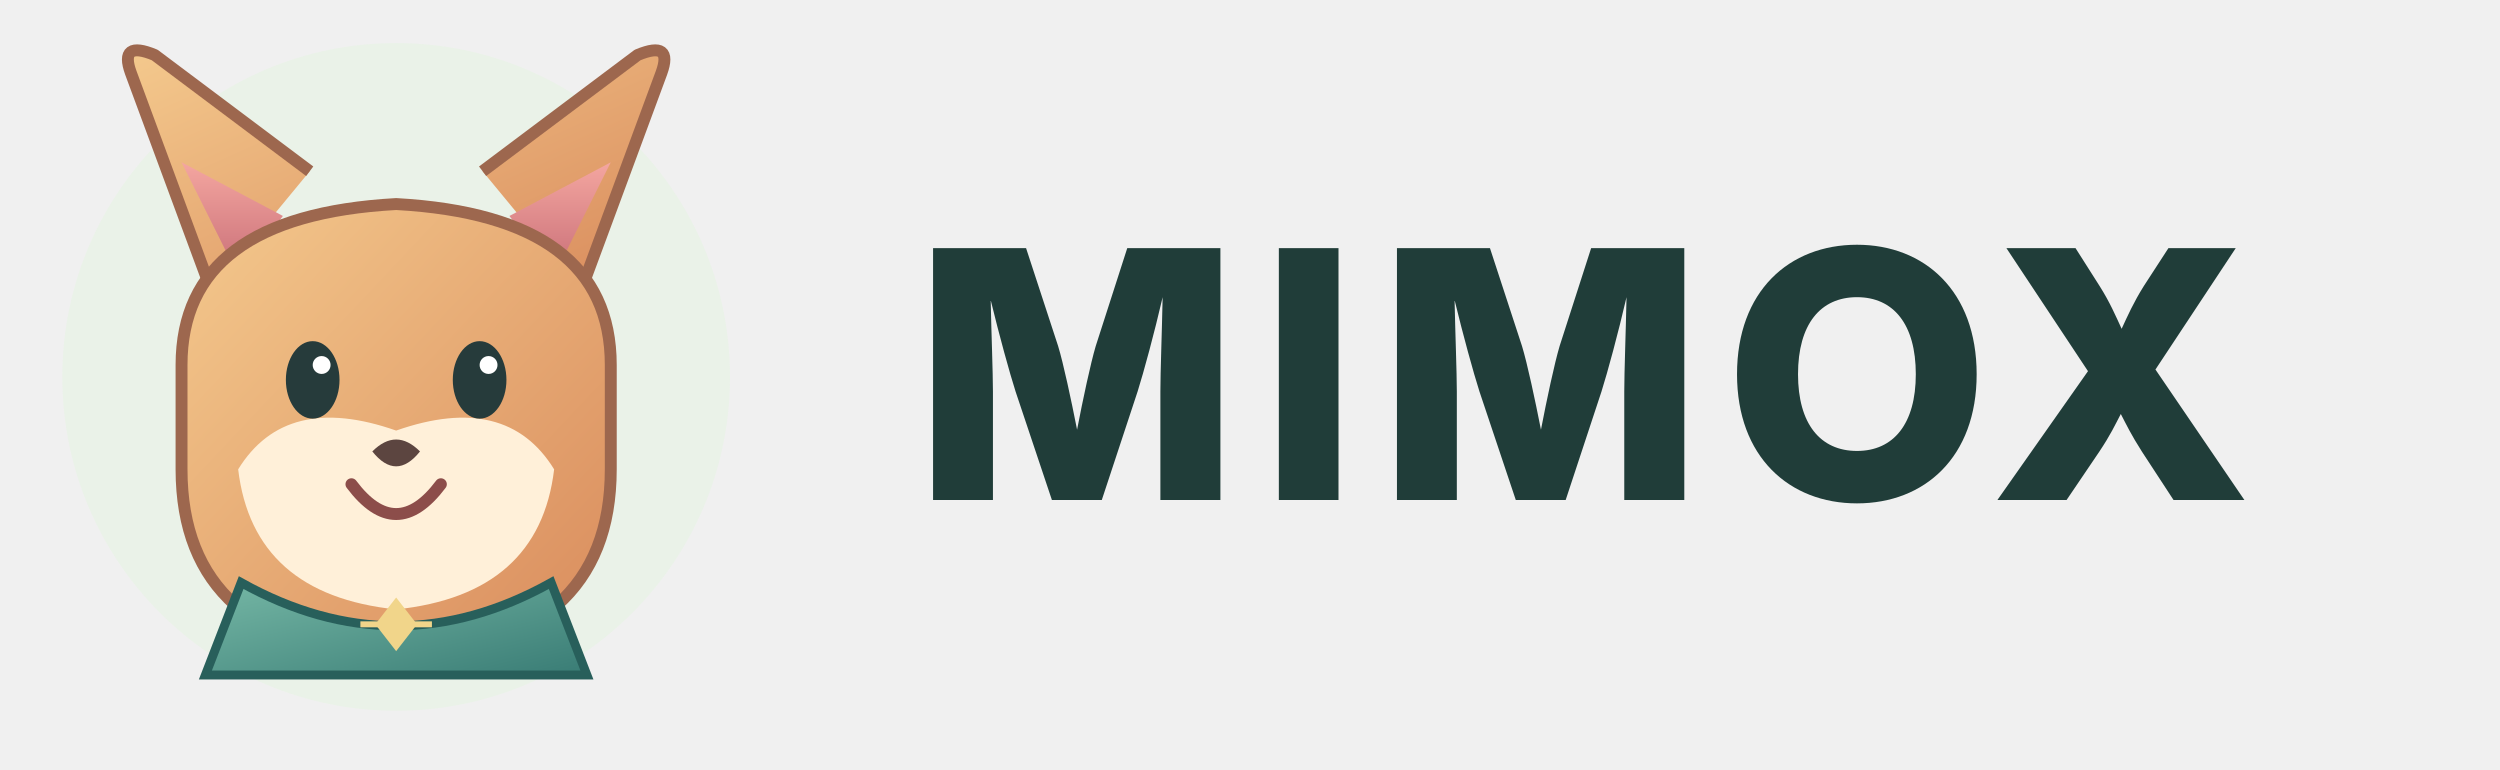
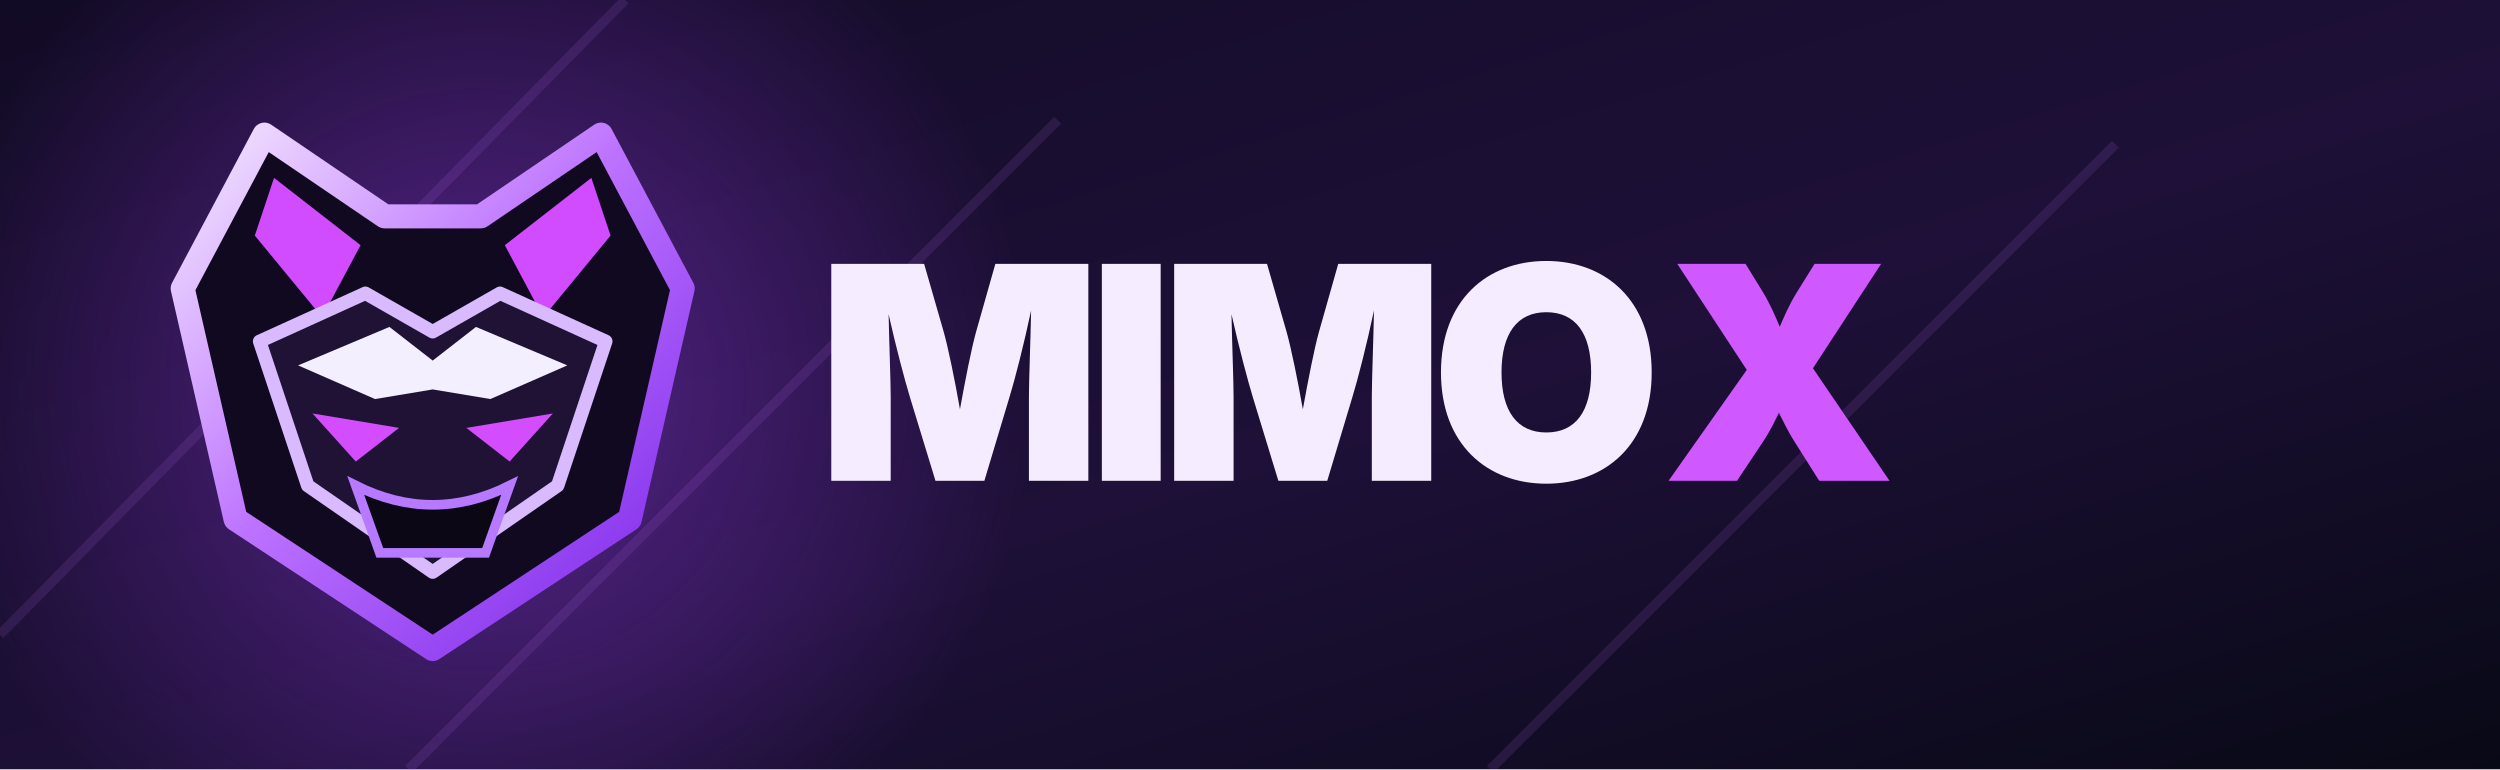
- <svg xmlns="http://www.w3.org/2000/svg" viewBox="0 0 520 160">
+ <svg xmlns="http://www.w3.org/2000/svg" viewBox="0 0 520 160" role="img" aria-label="MIMOX cyber fox gaming emblem">
  <defs>
-     <linearGradient id="g" x1="0" y1="0" x2="1" y2="1">
-       <stop stop-color="#e5bd83" />
-       <stop offset="1" stop-color="#c87958" />
+     <linearGradient id="bg" x1="0" y1="0" x2="1" y2="1">
+       <stop stop-color="#120b25" />
+       <stop offset=".55" stop-color="#1e1038" />
+       <stop offset="1" stop-color="#080916" />
    </linearGradient>
+     <linearGradient id="v" x1="0" y1="0" x2="1" y2="1">
+       <stop stop-color="#f5eaff" />
+       <stop offset=".45" stop-color="#bd72ff" />
+       <stop offset="1" stop-color="#7a25e8" />
+     </linearGradient>
+     <radialGradient id="glow">
+       <stop stop-color="#a63fff" stop-opacity=".45" />
+       <stop offset="1" stop-color="#a63fff" stop-opacity="0" />
+     </radialGradient>
  </defs>
-   <g transform="translate(8 4) scale(.62)">
-     <defs>
-       <linearGradient id="fur" x1="0" y1="0" x2="1" y2="1">
-         <stop stop-color="#f4c98d" />
-         <stop offset="1" stop-color="#d98b5c" />
-       </linearGradient>
-       <linearGradient id="ear" x1="0" y1="0" x2="0" y2="1">
-         <stop stop-color="#f4a6a0" />
-         <stop offset="1" stop-color="#c86e77" />
-       </linearGradient>
-       <linearGradient id="scarf" x1="0" y1="0" x2="1" y2="1">
-         <stop stop-color="#75b7a5" />
-         <stop offset="1" stop-color="#397c75" />
-       </linearGradient>
-     </defs>
-     <circle cx="120" cy="120" r="112" fill="#eaf2e8" />
-     <path d="M58 91 31 18Q27 7 39 12L91 51M182 91l27-73q4-11-8-6l-52 39" fill="url(#fur)" stroke="#9d674e" stroke-width="4" stroke-linejoin="round" />
-     <path d="m48 48 34 18-15 20zm144 0-34 18 15 20z" fill="url(#ear)" />
-     <path d="M48 116Q48 66 120 62q72 4 72 54v35q0 59-72 64-72-5-72-64z" fill="url(#fur)" stroke="#9d674e" stroke-width="4" />
-     <path d="M67 151q16-26 53-13 37-13 53 13-5 42-53 47-48-5-53-47" fill="#fff0d9" />
-     <ellipse cx="92" cy="121" rx="9" ry="13" fill="#263b3b" />
-     <ellipse cx="148" cy="121" rx="9" ry="13" fill="#263b3b" />
-     <circle cx="95" cy="116" r="3" fill="white" />
-     <circle cx="151" cy="116" r="3" fill="white" />
-     <path d="M112 145q8-8 16 0-8 10-16 0" fill="#5c4540" />
-     <path d="M105 156q15 20 30 0" fill="none" stroke="#8c4d4a" stroke-width="4" stroke-linecap="round" />
-     <path d="M68 189q52 29 104 0l12 31H56z" fill="url(#scarf)" stroke="#285f5b" stroke-width="3" />
-     <path d="m120 194 7 9-7 9-7-9z" fill="#f1d58a" />
-     <path d="M108 203h24" stroke="#f1d58a" stroke-width="2" />
+   <rect width="520" height="160" fill="url(#bg)" />
+   <circle cx="100" cy="80" r="115" fill="url(#glow)" />
+   <path d="M0 132 130 0m-45 160L220 25M310 160 440 30" stroke="#c178ff" stroke-opacity=".12" stroke-width="2" />
+   <g transform="translate(26 18) scale(1.0)">
+     <path d="M12 42 29 10l25 17h20L99 10l17 32-11 48-41 27-41-27z" fill="#10091f" stroke="url(#v)" stroke-width="5" stroke-linejoin="round" />
+     <path d="m27 31 4-12 18 14-8 15zm74 0-4-12-18 14 8 15z" fill="#d14bff" />
+     <path d="M28 53 50 43l14 8 14-8 22 10-10 30-26 18-26-18z" fill="#201235" stroke="#d9baff" stroke-width="2.8" stroke-linejoin="round" />
+     <path d="m36 58 19-8 9 7 9-7 19 8-16 7-12-2-12 2z" fill="#f4efff" />
+     <path d="m39 68 18 3-9 7zm50 0-18 3 9 7z" fill="#d34dff" />
+     <path d="M48 83q16 8 32 0l-5 14H53z" fill="#0b0715" stroke="#b779ff" stroke-width="2" />
  </g>
-   <text x="190" y="104" font-family="Inter,Arial,sans-serif" font-size="72" font-weight="800" letter-spacing="4" fill="#203d39">MIMOX</text>
-   <path d="M195 123h235" stroke="url(#g)" stroke-width="7" stroke-linecap="round" />
+   <text x="170" y="100" font-family="Arial Black,Inter,sans-serif" font-size="62" font-weight="900" letter-spacing="-3" fill="#f5edff">MIMO<tspan fill="#cf58ff">X</tspan>
+   </text>
+   <path d="M174 120h270" stroke="url(#v)" stroke-width="6" stroke-linecap="round" />
</svg>
